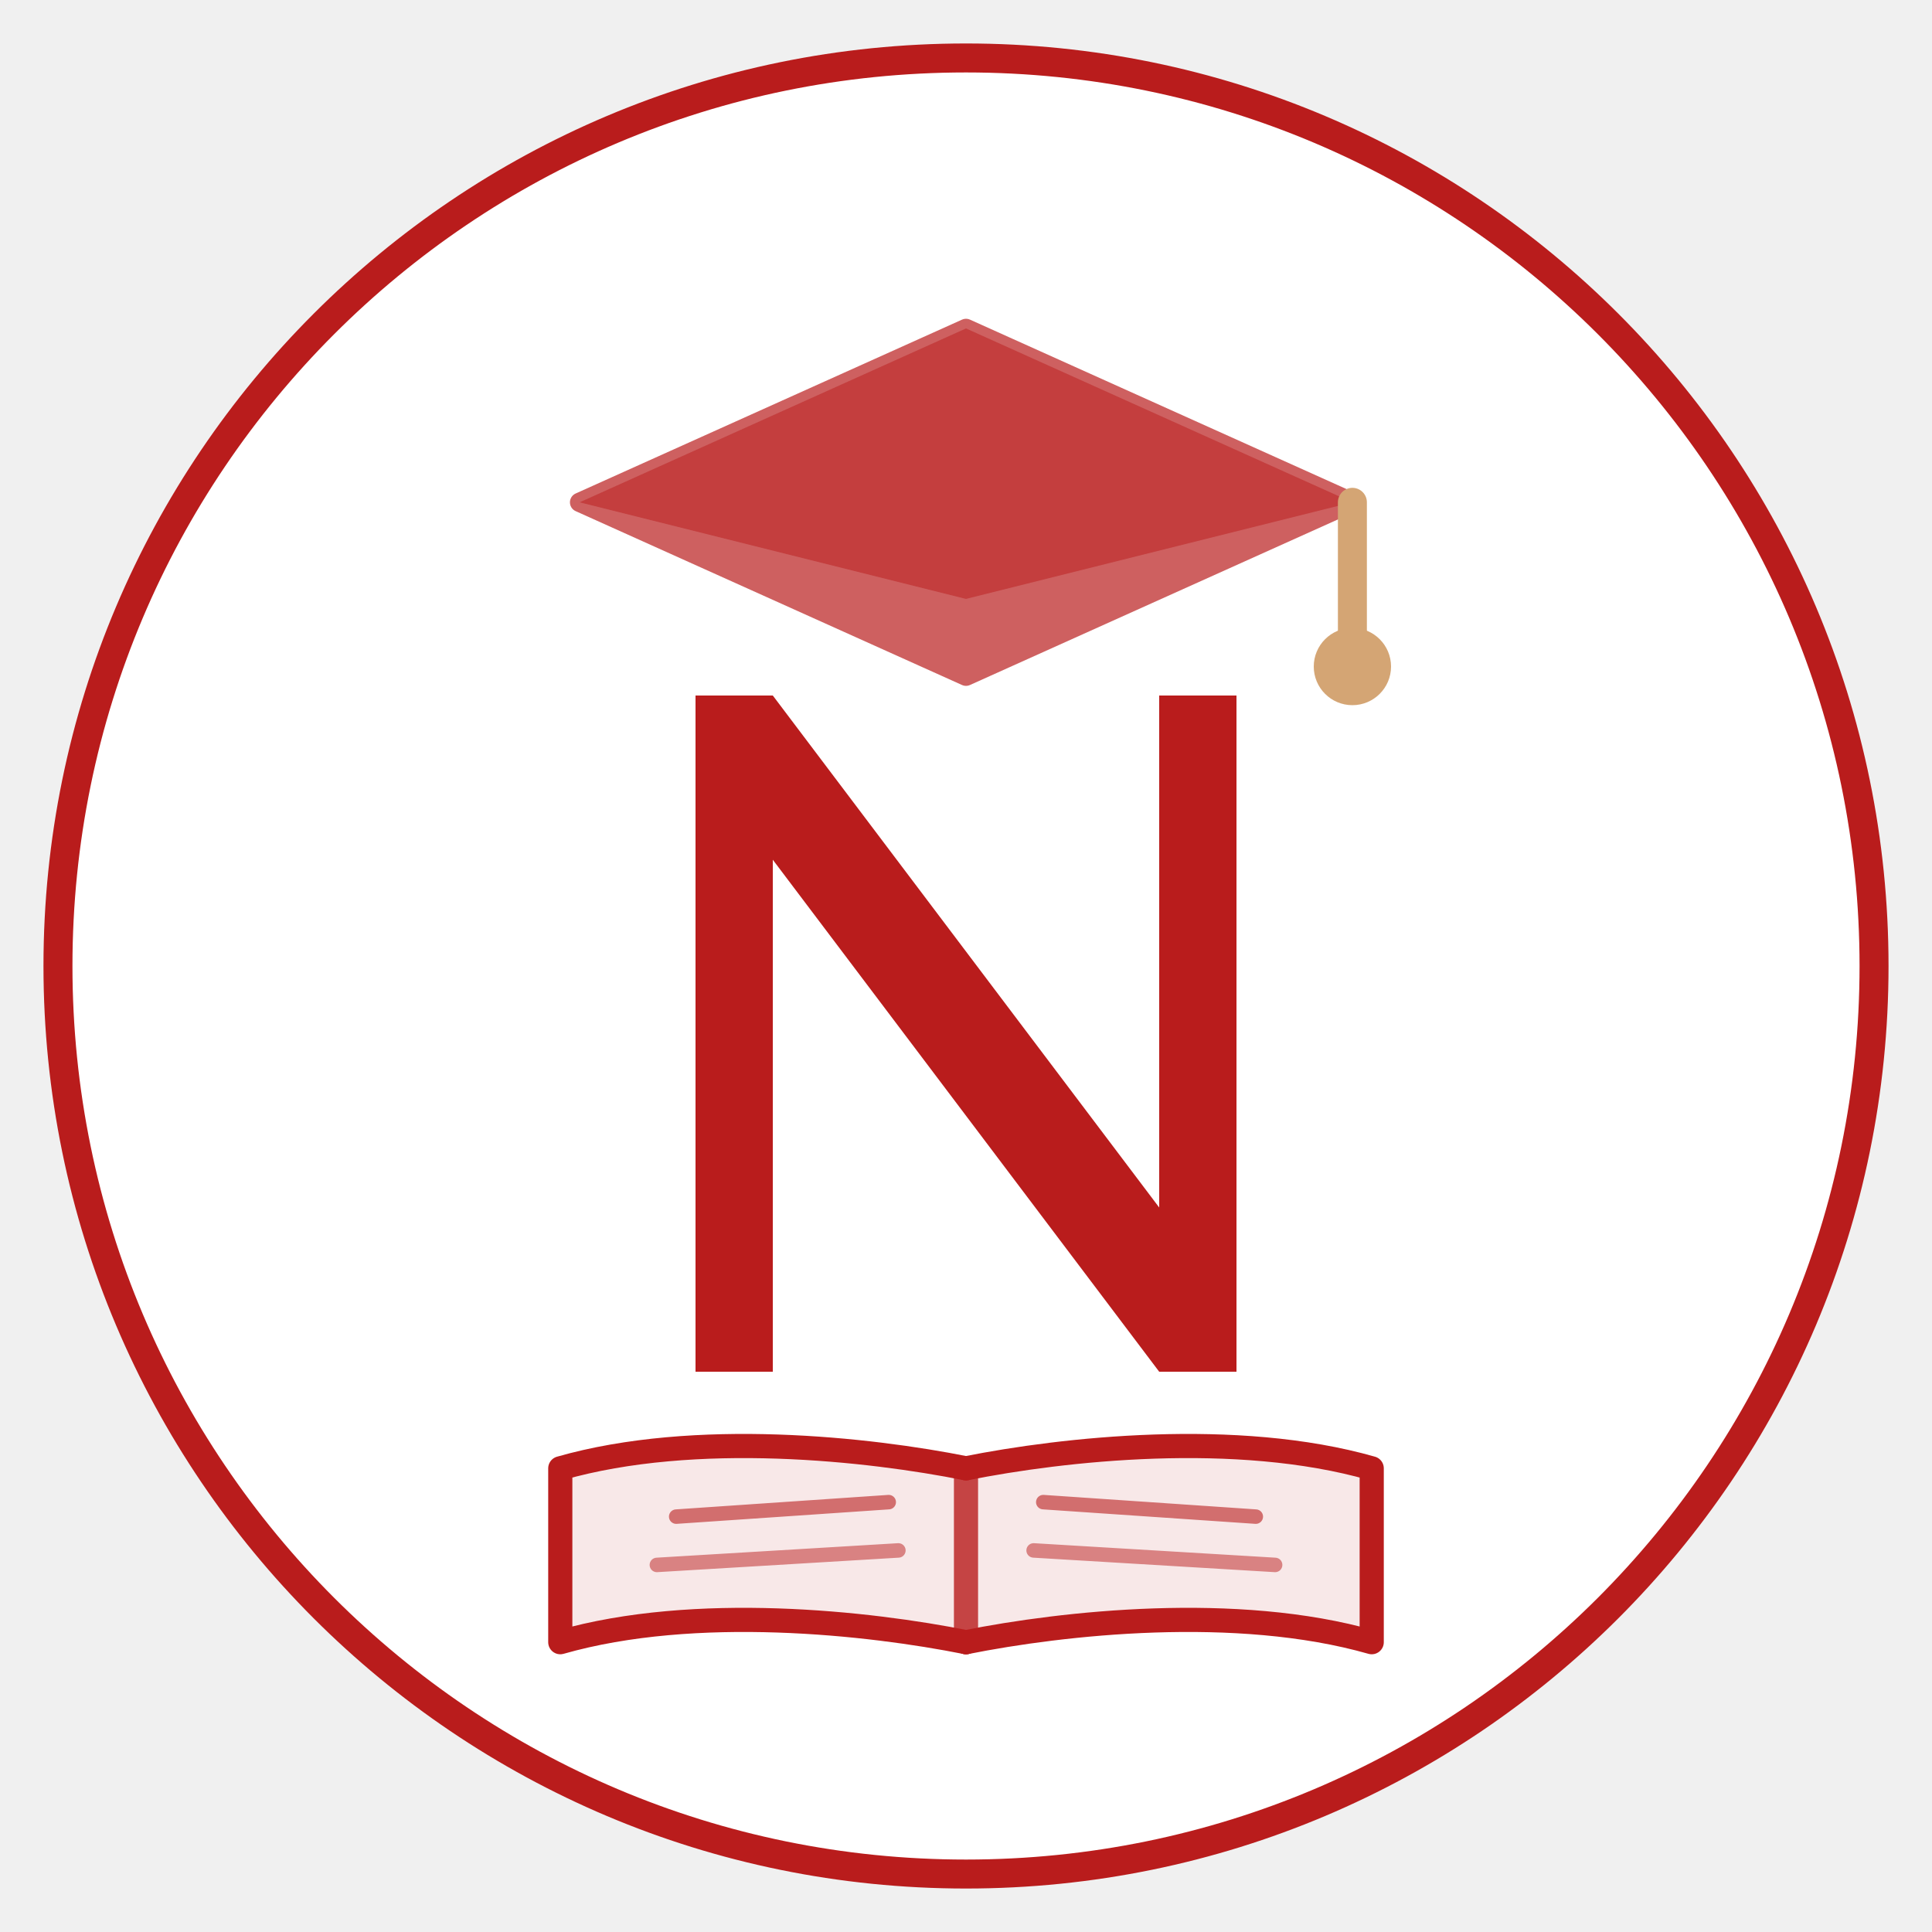
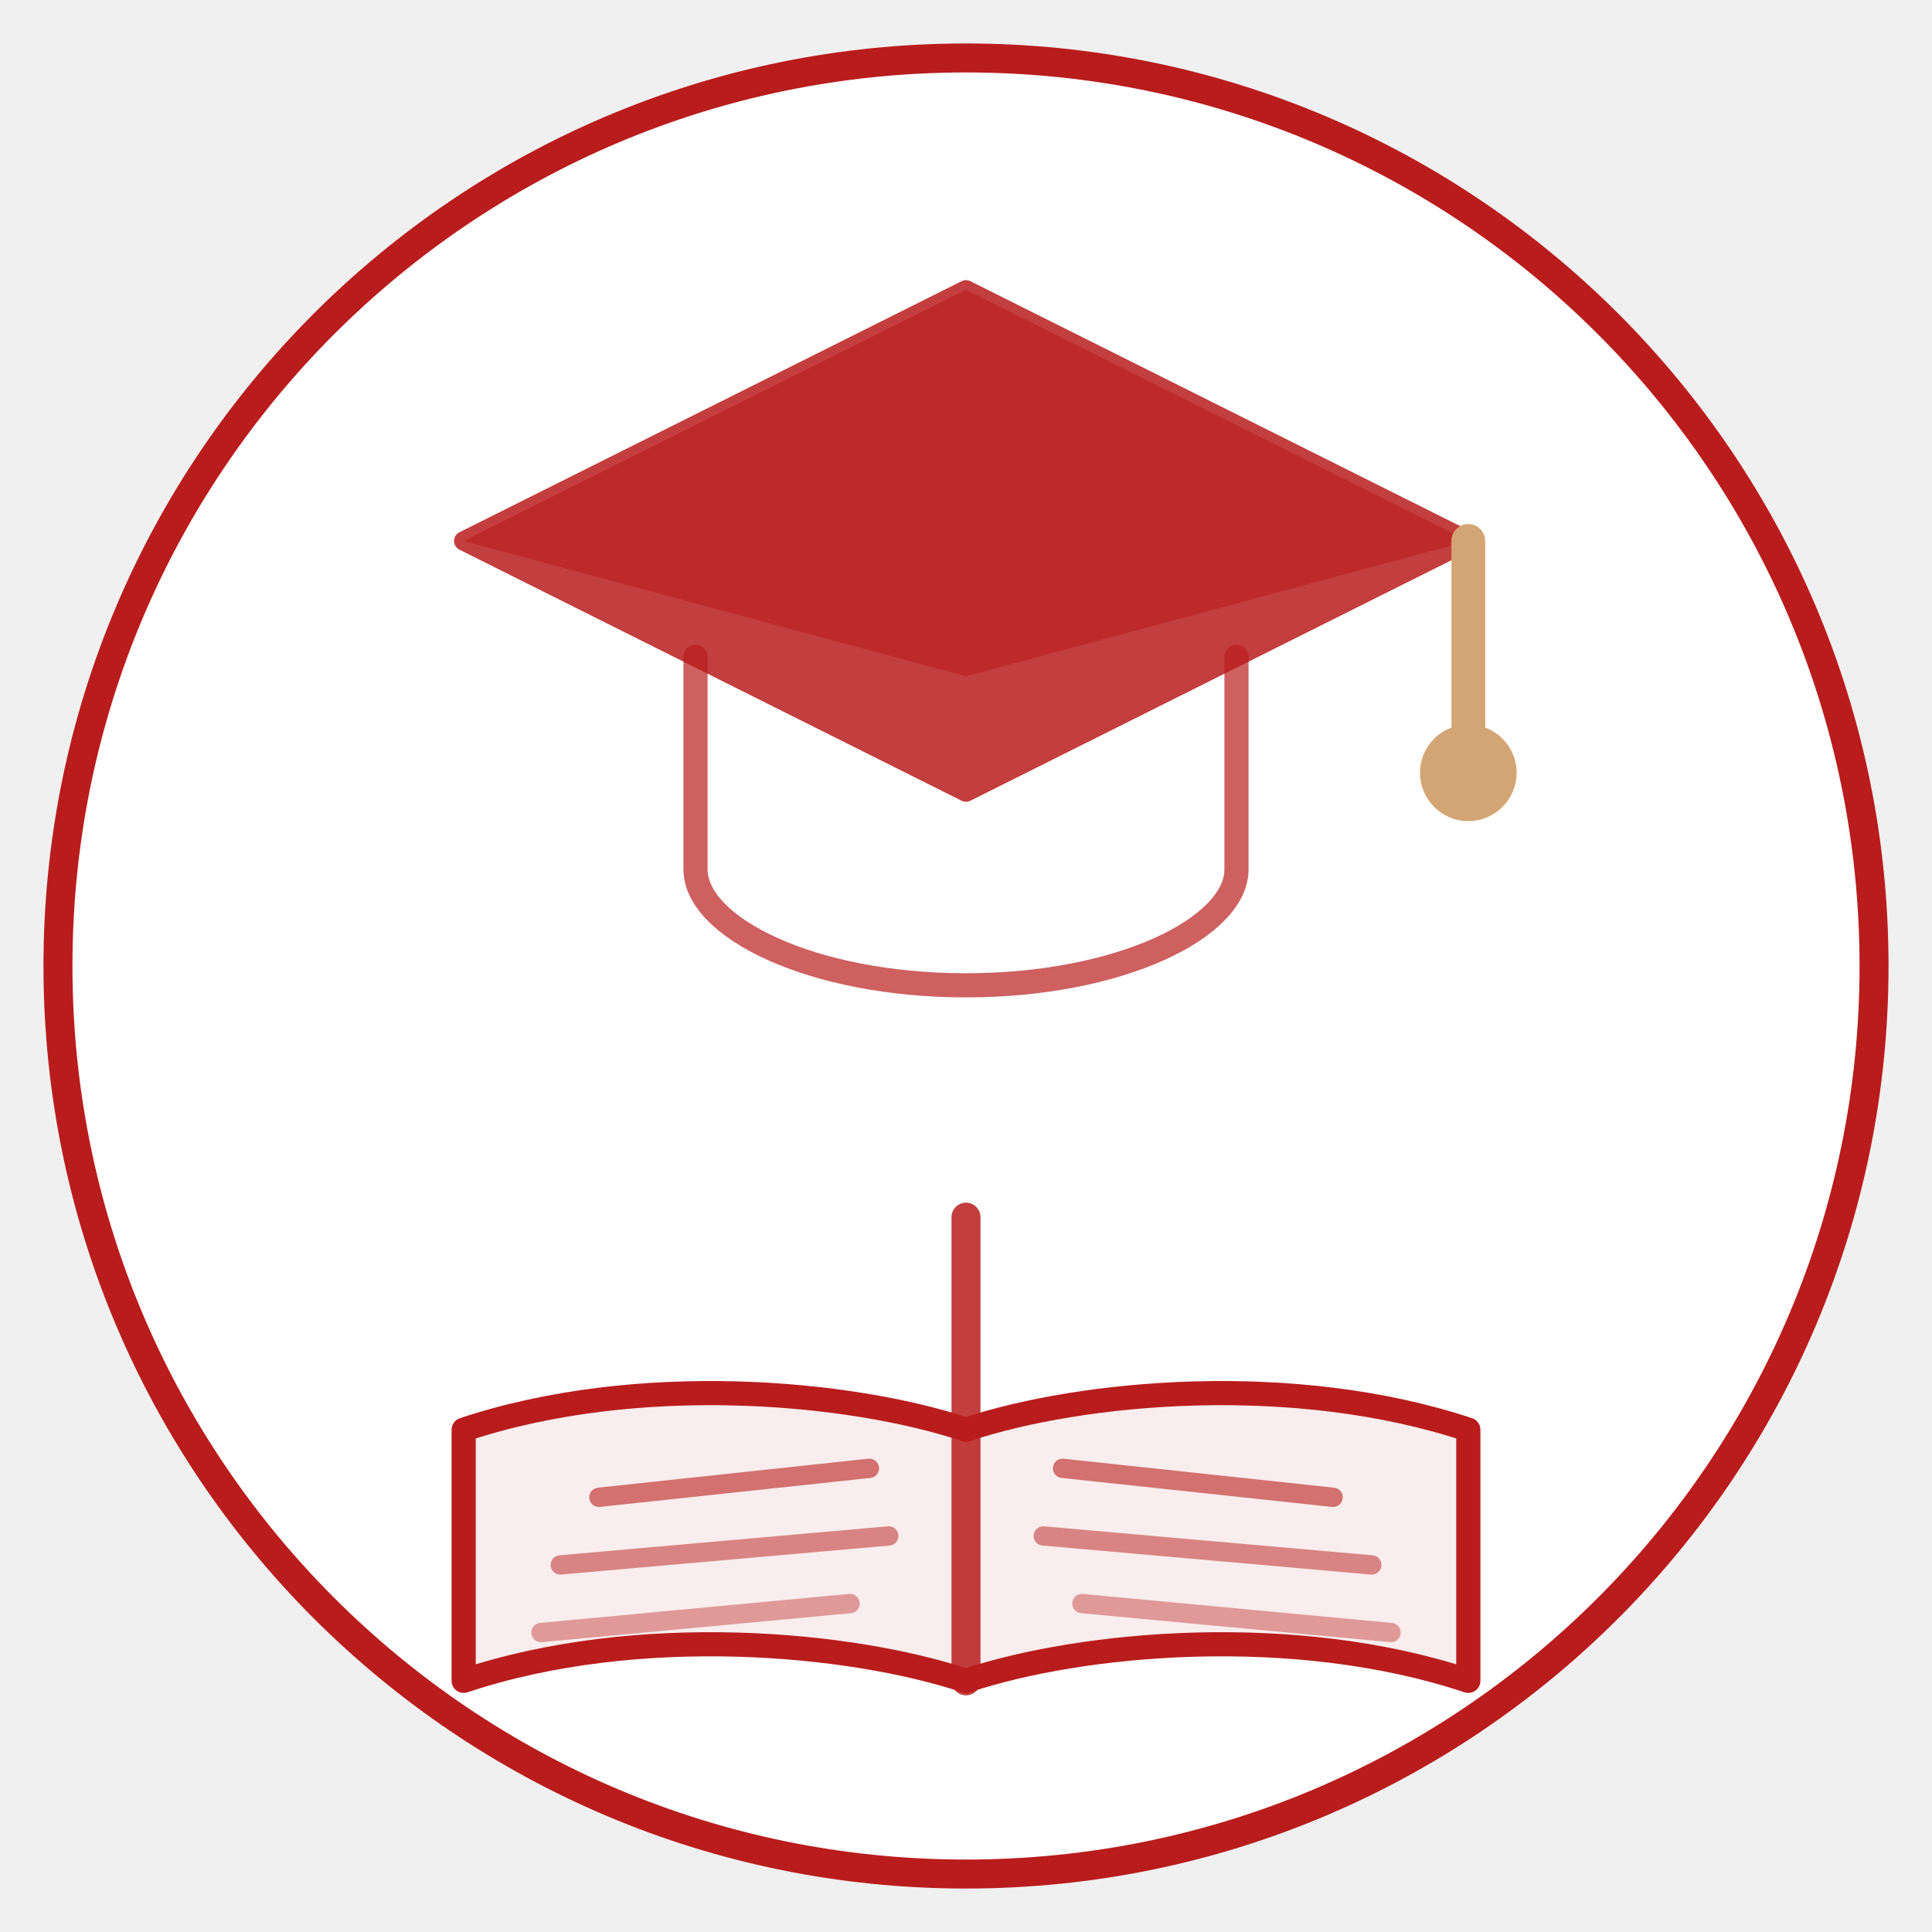
<svg xmlns="http://www.w3.org/2000/svg" viewBox="0 0 200 200" fill="none">
  <circle cx="100" cy="100" r="94" fill="white" stroke="#B91C1C" stroke-width="3" />
-   <path d="M100 34 L60 52 L100 70 L140 52 Z" fill="#B91C1C" opacity="0.7" stroke="#B91C1C" stroke-width="2" stroke-linejoin="round" />
-   <path d="M100 34 L140 52 L100 62 L60 52 Z" fill="#B91C1C" opacity="0.5" />
-   <path d="M140 52 L140 66" stroke="#D4A574" stroke-width="3" stroke-linecap="round" />
-   <circle cx="140" cy="69" r="4" fill="#D4A574" />
-   <path d="M100 152 L100 170" stroke="#B91C1C" stroke-width="2.5" stroke-linecap="round" opacity="0.8" />
-   <path d="M100 170 C90 168 72 166 58 170 L58 152 C72 148 90 150 100 152" stroke="#B91C1C" stroke-width="2.5" stroke-linecap="round" stroke-linejoin="round" fill="#B91C1C" fill-opacity="0.1" />
-   <path d="M100 170 C110 168 128 166 142 170 L142 152 C128 148 110 150 100 152" stroke="#B91C1C" stroke-width="2.5" stroke-linecap="round" stroke-linejoin="round" fill="#B91C1C" fill-opacity="0.1" />
-   <line x1="70" y1="157" x2="92" y2="155.5" stroke="#B91C1C" stroke-width="1.5" stroke-linecap="round" opacity="0.6" />
-   <line x1="68" y1="162" x2="93" y2="160.5" stroke="#B91C1C" stroke-width="1.5" stroke-linecap="round" opacity="0.5" />
-   <line x1="108" y1="155.5" x2="130" y2="157" stroke="#B91C1C" stroke-width="1.5" stroke-linecap="round" opacity="0.6" />
-   <line x1="107" y1="160.5" x2="132" y2="162" stroke="#B91C1C" stroke-width="1.5" stroke-linecap="round" opacity="0.5" />
-   <path d="M72 72 L72 142 L80 142 L80 89 L120 142 L128 142 L128 72 L120 72 L120 125 L80 72 Z" fill="#B91C1C" />
+   <path d="M100 30 L48 56 L100 82 L152 56 Z" fill="#B91C1C" opacity="0.85" stroke="#B91C1C" stroke-width="2" stroke-linejoin="round" />
+   <path d="M100 30 L152 56 L100 70 L48 56 Z" fill="#B91C1C" opacity="0.6" />
+   <path d="M152 56 L152 76" stroke="#D4A574" stroke-width="3.5" stroke-linecap="round" />
+   <circle cx="152" cy="80" r="5" fill="#D4A574" />
+   <path d="M72 68 L72 90 C72 96 84 102 100 102 C116 102 128 96 128 90 L128 68" stroke="#B91C1C" stroke-width="2.5" fill="none" opacity="0.7" stroke-linecap="round" />
+   <path d="M100 126 L100 174" stroke="#B91C1C" stroke-width="3" stroke-linecap="round" opacity="0.85" />
+   <path d="M100 174 C88 170 66 168 48 174 L48 148 C66 142 88 144 100 148" stroke="#B91C1C" stroke-width="2.5" stroke-linecap="round" stroke-linejoin="round" fill="#B91C1C" fill-opacity="0.08" />
+   <path d="M100 174 C112 170 134 168 152 174 L152 148 C134 142 112 144 100 148" stroke="#B91C1C" stroke-width="2.5" stroke-linecap="round" stroke-linejoin="round" fill="#B91C1C" fill-opacity="0.08" />
+   <line x1="62" y1="155" x2="90" y2="152" stroke="#B91C1C" stroke-width="2" stroke-linecap="round" opacity="0.6" />
+   <line x1="58" y1="162" x2="92" y2="159" stroke="#B91C1C" stroke-width="2" stroke-linecap="round" opacity="0.5" />
+   <line x1="56" y1="169" x2="88" y2="166" stroke="#B91C1C" stroke-width="2" stroke-linecap="round" opacity="0.4" />
+   <line x1="110" y1="152" x2="138" y2="155" stroke="#B91C1C" stroke-width="2" stroke-linecap="round" opacity="0.6" />
+   <line x1="108" y1="159" x2="142" y2="162" stroke="#B91C1C" stroke-width="2" stroke-linecap="round" opacity="0.5" />
+   <line x1="112" y1="166" x2="144" y2="169" stroke="#B91C1C" stroke-width="2" stroke-linecap="round" opacity="0.4" />
</svg>
